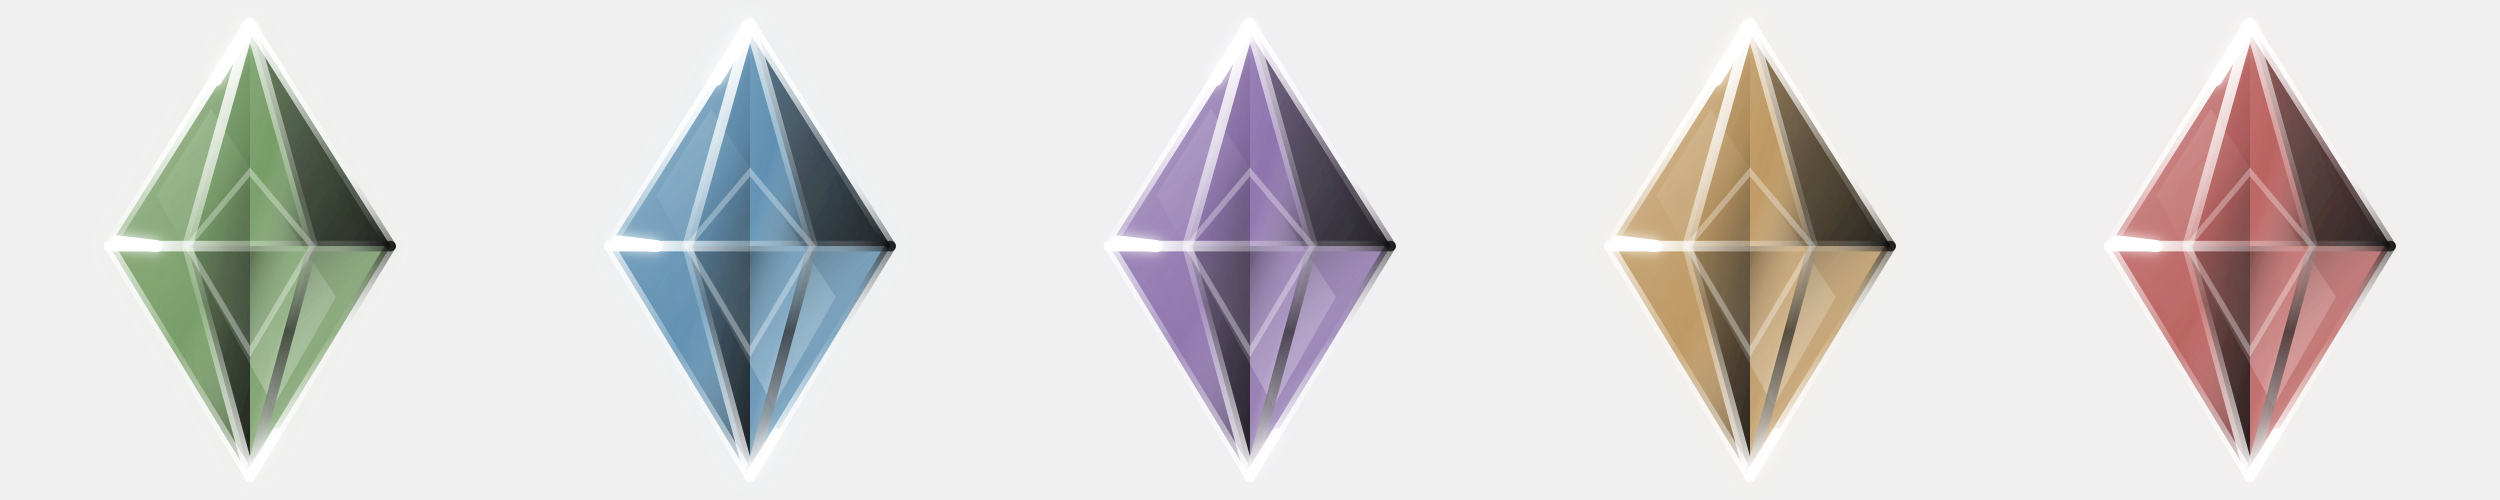
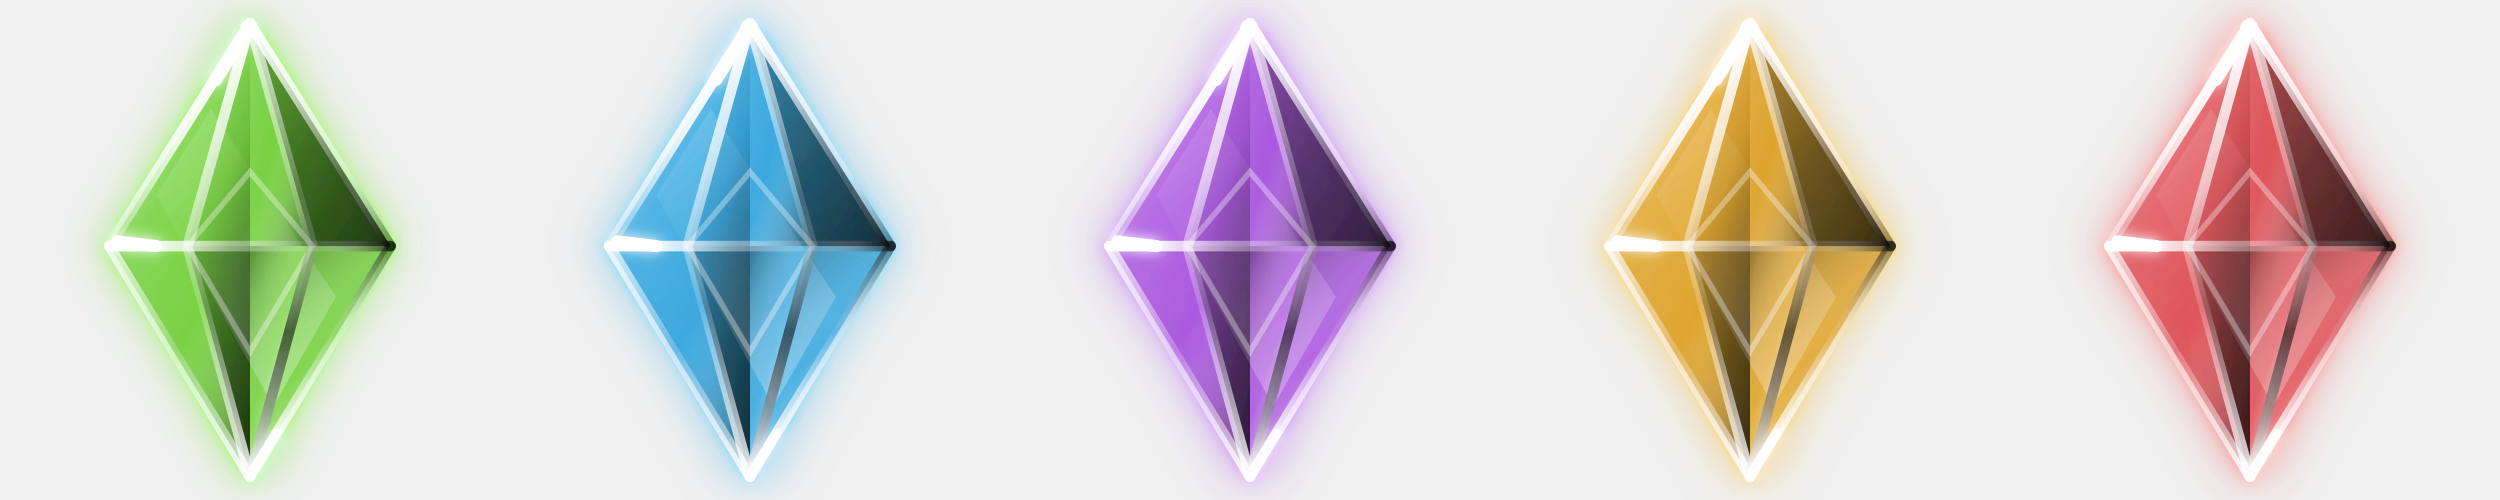
<svg xmlns="http://www.w3.org/2000/svg" xmlns:xlink="http://www.w3.org/1999/xlink" width="320" height="64" viewBox="0 0 320 64" role="img" aria-labelledby="title desc">
  <view id="sessions" viewBox="0 0 64 64" />
  <view id="consultations" viewBox="64 0 64 64" />
  <view id="content" viewBox="128 0 64 64" />
  <view id="notes" viewBox="192 0 64 64" />
  <view id="info" viewBox="256 0 64 64" />
  <defs>
-     <filter id="glow-green" x="-35%" y="-20%" width="170%" height="140%">
-       <feGaussianBlur stdDeviation="1.8" result="blur" />
-       <feFlood flood-color="#E8F4E1" flood-opacity=".4" result="color" />
-       <feComposite in="color" in2="blur" operator="in" result="halo" />
+     <filter id="glow-green" x="-55%" y="-35%" width="210%" height="170%">
+       <feGaussianBlur in="SourceGraphic" stdDeviation="1.05" result="tight-blur" />
+       <feFlood flood-color="#8EFF45" flood-opacity=".9" result="tight-color" />
+       <feComposite in="tight-color" in2="tight-blur" operator="in" result="tight-glow" />
+       <feGaussianBlur in="SourceGraphic" stdDeviation="3.2" result="wide-blur" />
+       <feFlood flood-color="#5FD51F" flood-opacity=".48" result="wide-color" />
+       <feComposite in="wide-color" in2="wide-blur" operator="in" result="wide-glow" />
      <feMerge>
-         <feMergeNode in="halo" />
+         <feMergeNode in="wide-glow" />
+         <feMergeNode in="tight-glow" />
        <feMergeNode in="SourceGraphic" />
      </feMerge>
    </filter>
-     <filter id="glow-blue" x="-35%" y="-20%" width="170%" height="140%">
-       <feGaussianBlur stdDeviation="1.8" result="blur" />
-       <feFlood flood-color="#E3F2FA" flood-opacity=".42" result="color" />
-       <feComposite in="color" in2="blur" operator="in" result="halo" />
+     <filter id="glow-blue" x="-55%" y="-35%" width="210%" height="170%">
+       <feGaussianBlur in="SourceGraphic" stdDeviation="1.05" result="tight-blur" />
+       <feFlood flood-color="#62D8FF" flood-opacity=".92" result="tight-color" />
+       <feComposite in="tight-color" in2="tight-blur" operator="in" result="tight-glow" />
+       <feGaussianBlur in="SourceGraphic" stdDeviation="3.2" result="wide-blur" />
+       <feFlood flood-color="#229DDE" flood-opacity=".5" result="wide-color" />
+       <feComposite in="wide-color" in2="wide-blur" operator="in" result="wide-glow" />
      <feMerge>
-         <feMergeNode in="halo" />
+         <feMergeNode in="wide-glow" />
+         <feMergeNode in="tight-glow" />
        <feMergeNode in="SourceGraphic" />
      </feMerge>
    </filter>
-     <filter id="glow-violet" x="-35%" y="-20%" width="170%" height="140%">
-       <feGaussianBlur stdDeviation="1.8" result="blur" />
-       <feFlood flood-color="#F0E8F7" flood-opacity=".44" result="color" />
-       <feComposite in="color" in2="blur" operator="in" result="halo" />
+     <filter id="glow-violet" x="-55%" y="-35%" width="210%" height="170%">
+       <feGaussianBlur in="SourceGraphic" stdDeviation="1.05" result="tight-blur" />
+       <feFlood flood-color="#D78BFF" flood-opacity=".94" result="tight-color" />
+       <feComposite in="tight-color" in2="tight-blur" operator="in" result="tight-glow" />
+       <feGaussianBlur in="SourceGraphic" stdDeviation="3.2" result="wide-blur" />
+       <feFlood flood-color="#9A3DE0" flood-opacity=".52" result="wide-color" />
+       <feComposite in="wide-color" in2="wide-blur" operator="in" result="wide-glow" />
      <feMerge>
-         <feMergeNode in="halo" />
+         <feMergeNode in="wide-glow" />
+         <feMergeNode in="tight-glow" />
        <feMergeNode in="SourceGraphic" />
      </feMerge>
    </filter>
-     <filter id="glow-amber" x="-35%" y="-20%" width="170%" height="140%">
-       <feGaussianBlur stdDeviation="1.8" result="blur" />
-       <feFlood flood-color="#FFF0D2" flood-opacity=".42" result="color" />
-       <feComposite in="color" in2="blur" operator="in" result="halo" />
+     <filter id="glow-amber" x="-55%" y="-35%" width="210%" height="170%">
+       <feGaussianBlur in="SourceGraphic" stdDeviation="1.05" result="tight-blur" />
+       <feFlood flood-color="#FFD85A" flood-opacity=".94" result="tight-color" />
+       <feComposite in="tight-color" in2="tight-blur" operator="in" result="tight-glow" />
+       <feGaussianBlur in="SourceGraphic" stdDeviation="3.2" result="wide-blur" />
+       <feFlood flood-color="#E6A51F" flood-opacity=".52" result="wide-color" />
+       <feComposite in="wide-color" in2="wide-blur" operator="in" result="wide-glow" />
      <feMerge>
-         <feMergeNode in="halo" />
+         <feMergeNode in="wide-glow" />
+         <feMergeNode in="tight-glow" />
        <feMergeNode in="SourceGraphic" />
      </feMerge>
    </filter>
-     <filter id="glow-red" x="-35%" y="-20%" width="170%" height="140%">
-       <feGaussianBlur stdDeviation="1.8" result="blur" />
-       <feFlood flood-color="#FBE5E2" flood-opacity=".42" result="color" />
-       <feComposite in="color" in2="blur" operator="in" result="halo" />
+     <filter id="glow-red" x="-55%" y="-35%" width="210%" height="170%">
+       <feGaussianBlur in="SourceGraphic" stdDeviation="1.05" result="tight-blur" />
+       <feFlood flood-color="#FF8C89" flood-opacity=".94" result="tight-color" />
+       <feComposite in="tight-color" in2="tight-blur" operator="in" result="tight-glow" />
+       <feGaussianBlur in="SourceGraphic" stdDeviation="3.2" result="wide-blur" />
+       <feFlood flood-color="#E63A45" flood-opacity=".52" result="wide-color" />
+       <feComposite in="wide-color" in2="wide-blur" operator="in" result="wide-glow" />
      <feMerge>
-         <feMergeNode in="halo" />
+         <feMergeNode in="wide-glow" />
+         <feMergeNode in="tight-glow" />
        <feMergeNode in="SourceGraphic" />
      </feMerge>
    </filter>
    <filter id="specular-bloom" x="-80%" y="-80%" width="260%" height="260%">
      <feGaussianBlur stdDeviation=".9" result="soft" />
      <feMerge>
        <feMergeNode in="soft" />
        <feMergeNode in="SourceGraphic" />
      </feMerge>
    </filter>
    <linearGradient id="facet-entry" x1="0" y1="0" x2="1" y2="1">
      <stop offset="0" stop-color="#FFFFFF" stop-opacity=".78" />
      <stop offset=".22" stop-color="#FFFFFF" stop-opacity=".44" />
      <stop offset=".58" stop-color="#FFFFFF" stop-opacity=".08" />
      <stop offset="1" stop-color="#FFFFFF" stop-opacity="0" />
    </linearGradient>
    <linearGradient id="facet-bright" x1=".1" y1="0" x2=".8" y2="1">
      <stop offset="0" stop-color="#FFFFFF" stop-opacity=".54" />
      <stop offset=".44" stop-color="#FFFFFF" stop-opacity=".12" />
      <stop offset=".72" stop-color="#000000" stop-opacity=".08" />
      <stop offset="1" stop-color="#000000" stop-opacity=".32" />
    </linearGradient>
    <linearGradient id="facet-mid" x1="0" y1="0" x2="1" y2="1">
      <stop offset="0" stop-color="#FFFFFF" stop-opacity=".14" />
      <stop offset=".46" stop-color="#FFFFFF" stop-opacity="0" />
      <stop offset="1" stop-color="#000000" stop-opacity=".56" />
    </linearGradient>
    <linearGradient id="facet-shadow" x1="0" y1="0" x2="1" y2="1">
      <stop offset="0" stop-color="#000000" stop-opacity=".18" />
      <stop offset=".52" stop-color="#000000" stop-opacity=".58" />
      <stop offset="1" stop-color="#000000" stop-opacity=".86" />
    </linearGradient>
    <linearGradient id="facet-transmitted" x1=".08" y1="0" x2=".86" y2="1">
      <stop offset="0" stop-color="#000000" stop-opacity=".34" />
      <stop offset=".42" stop-color="#FFFFFF" stop-opacity=".08" />
      <stop offset=".76" stop-color="#FFFFFF" stop-opacity=".64" />
      <stop offset="1" stop-color="#FFFFFF" stop-opacity=".94" />
    </linearGradient>
    <linearGradient id="facet-exit" x1=".15" y1="0" x2=".75" y2="1">
      <stop offset="0" stop-color="#000000" stop-opacity=".42" />
      <stop offset=".48" stop-color="#FFFFFF" stop-opacity=".06" />
      <stop offset=".8" stop-color="#FFFFFF" stop-opacity=".5" />
      <stop offset="1" stop-color="#FFFFFF" stop-opacity=".82" />
    </linearGradient>
    <linearGradient id="internal-ray" gradientUnits="userSpaceOnUse" x1="18" y1="15" x2="45" y2="50">
      <stop offset="0" stop-color="#FFFFFF" stop-opacity=".36" />
      <stop offset=".36" stop-color="#FFFFFF" stop-opacity=".04" />
      <stop offset=".68" stop-color="#FFFFFF" stop-opacity=".28" />
      <stop offset="1" stop-color="#FFFFFF" stop-opacity=".72" />
    </linearGradient>
    <linearGradient id="edge-upper-left" gradientUnits="userSpaceOnUse" x1="32" y1="3" x2="14" y2="31.5">
      <stop offset="0" stop-color="#FFFFFF" stop-opacity="1" />
      <stop offset=".18" stop-color="#FFFFFF" stop-opacity="1" />
      <stop offset=".54" stop-color="#FFFFFF" stop-opacity=".8" />
      <stop offset="1" stop-color="#FFFFFF" stop-opacity=".24" />
    </linearGradient>
    <linearGradient id="edge-upper-right" gradientUnits="userSpaceOnUse" x1="32" y1="3" x2="50" y2="31.5">
      <stop offset="0" stop-color="#FFFFFF" stop-opacity="1" />
      <stop offset=".28" stop-color="#FFFFFF" stop-opacity=".72" />
      <stop offset=".68" stop-color="#FFFFFF" stop-opacity=".2" />
      <stop offset="1" stop-color="#080808" stop-opacity=".62" />
    </linearGradient>
    <linearGradient id="edge-lower-left" gradientUnits="userSpaceOnUse" x1="14" y1="31.5" x2="32" y2="61">
      <stop offset="0" stop-color="#FFFFFF" stop-opacity=".7" />
      <stop offset=".46" stop-color="#FFFFFF" stop-opacity=".22" />
      <stop offset=".82" stop-color="#FFFFFF" stop-opacity=".5" />
      <stop offset="1" stop-color="#FFFFFF" stop-opacity=".9" />
    </linearGradient>
    <linearGradient id="edge-lower-right" gradientUnits="userSpaceOnUse" x1="50" y1="31.5" x2="32" y2="61">
      <stop offset="0" stop-color="#0A0A0A" stop-opacity=".62" />
      <stop offset=".38" stop-color="#FFFFFF" stop-opacity=".1" />
      <stop offset=".78" stop-color="#FFFFFF" stop-opacity=".72" />
      <stop offset="1" stop-color="#FFFFFF" stop-opacity=".98" />
    </linearGradient>
    <linearGradient id="edge-belt" gradientUnits="userSpaceOnUse" x1="14" y1="31.5" x2="50" y2="31.5">
      <stop offset="0" stop-color="#FFFFFF" stop-opacity="1" />
      <stop offset=".14" stop-color="#FFFFFF" stop-opacity=".94" />
      <stop offset=".42" stop-color="#FFFFFF" stop-opacity=".42" />
      <stop offset=".72" stop-color="#FFFFFF" stop-opacity=".12" />
      <stop offset="1" stop-color="#090909" stop-opacity=".68" />
    </linearGradient>
    <linearGradient id="edge-inner-left" gradientUnits="userSpaceOnUse" x1="32" y1="3" x2="32" y2="61">
      <stop offset="0" stop-color="#FFFFFF" stop-opacity="1" />
      <stop offset=".34" stop-color="#FFFFFF" stop-opacity=".62" />
      <stop offset=".62" stop-color="#FFFFFF" stop-opacity=".18" />
      <stop offset="1" stop-color="#FFFFFF" stop-opacity=".88" />
    </linearGradient>
    <linearGradient id="edge-inner-right" gradientUnits="userSpaceOnUse" x1="32" y1="3" x2="32" y2="61">
      <stop offset="0" stop-color="#FFFFFF" stop-opacity=".82" />
      <stop offset=".38" stop-color="#FFFFFF" stop-opacity=".18" />
      <stop offset=".68" stop-color="#090909" stop-opacity=".62" />
      <stop offset="1" stop-color="#FFFFFF" stop-opacity=".8" />
    </linearGradient>
    <g id="stone-cut">
      <path d="M32 3 50 31.5 32 61 14 31.5Z" fill="currentColor" fill-opacity=".78" />
      <path d="M32 3 24 31.5 32 45 40 31.5Z" fill="currentColor" fill-opacity=".38" />
      <path d="M14 31.5 32 61 40 31.5 32 45 24 31.5Z" fill="currentColor" fill-opacity=".28" />
      <path d="M32 3 14 31.5 24 31.5Z" fill="url(#facet-entry)" />
      <path d="M32 3 24 31.5 32 31.5Z" fill="url(#facet-bright)" />
      <path d="M32 3 32 31.5 40 31.5Z" fill="url(#facet-mid)" />
      <path d="M32 3 40 31.5 50 31.5Z" fill="url(#facet-shadow)" />
      <path d="M14 31.5 32 61 24 31.5Z" fill="url(#facet-mid)" />
      <path d="M24 31.5 32 61 32 31.5Z" fill="url(#facet-shadow)" />
      <path d="M32 31.5 32 61 40 31.5Z" fill="url(#facet-transmitted)" />
      <path d="M40 31.5 32 61 50 31.5Z" fill="url(#facet-exit)" />
      <path d="M20 25 27 14 43 38 35 52Z" fill="url(#internal-ray)" opacity=".52" />
      <path d="M24 31.5 32 22 40 31.5 32 45Z" fill="none" stroke="#FFFFFF" stroke-width=".72" stroke-opacity=".34" />
      <g fill="none" stroke-width="1.35" stroke-linecap="round" stroke-linejoin="miter">
        <path d="M32 3 14 31.5" stroke="url(#edge-upper-left)" />
        <path d="M32 3 50 31.5" stroke="url(#edge-upper-right)" />
        <path d="M14 31.5 32 61" stroke="url(#edge-lower-left)" />
        <path d="M50 31.5 32 61" stroke="url(#edge-lower-right)" />
        <path d="M14 31.5H50" stroke="url(#edge-belt)" />
        <path d="M32 3 24 31.5 32 61" stroke="url(#edge-inner-left)" />
        <path d="M32 3 40 31.5 32 61" stroke="url(#edge-inner-right)" />
      </g>
      <g fill="none" stroke="#FFFFFF" stroke-linecap="round" filter="url(#specular-bloom)">
        <path d="M31.9 3.4 27.6 10.2" stroke-width="1.65" opacity="1" />
        <path d="M15 30.9 20 31.5" stroke-width="1.55" opacity=".98" />
        <path d="M35.4 55.4 32.2 60.5" stroke-width="1.18" opacity=".86" />
      </g>
      <circle cx="31.9" cy="3.6" r="1.15" fill="#FFFFFF" opacity=".98" />
    </g>
  </defs>
-   <use id="sessions-icon" href="#stone-cut" xlink:href="#stone-cut" color="#5E8C4A" filter="url(#glow-green)" />
-   <use id="consultations-icon" href="#stone-cut" xlink:href="#stone-cut" x="64" color="#3E7CA6" filter="url(#glow-blue)" />
-   <use id="content-icon" href="#stone-cut" xlink:href="#stone-cut" x="128" color="#7A5AA0" filter="url(#glow-violet)" />
-   <use id="notes-icon" href="#stone-cut" xlink:href="#stone-cut" x="192" color="#B48745" filter="url(#glow-amber)" />
-   <use id="info-icon" href="#stone-cut" xlink:href="#stone-cut" x="256" color="#B0413E" filter="url(#glow-red)" />
+   <use id="sessions-icon" href="#stone-cut" xlink:href="#stone-cut" color="#72C83E" filter="url(#glow-green)" />
+   <use id="consultations-icon" href="#stone-cut" xlink:href="#stone-cut" x="64" color="#319FD9" filter="url(#glow-blue)" />
+   <use id="content-icon" href="#stone-cut" xlink:href="#stone-cut" x="128" color="#A14ED8" filter="url(#glow-violet)" />
+   <use id="notes-icon" href="#stone-cut" xlink:href="#stone-cut" x="192" color="#D89A24" filter="url(#glow-amber)" />
+   <use id="info-icon" href="#stone-cut" xlink:href="#stone-cut" x="256" color="#D94750" filter="url(#glow-red)" />
</svg>
